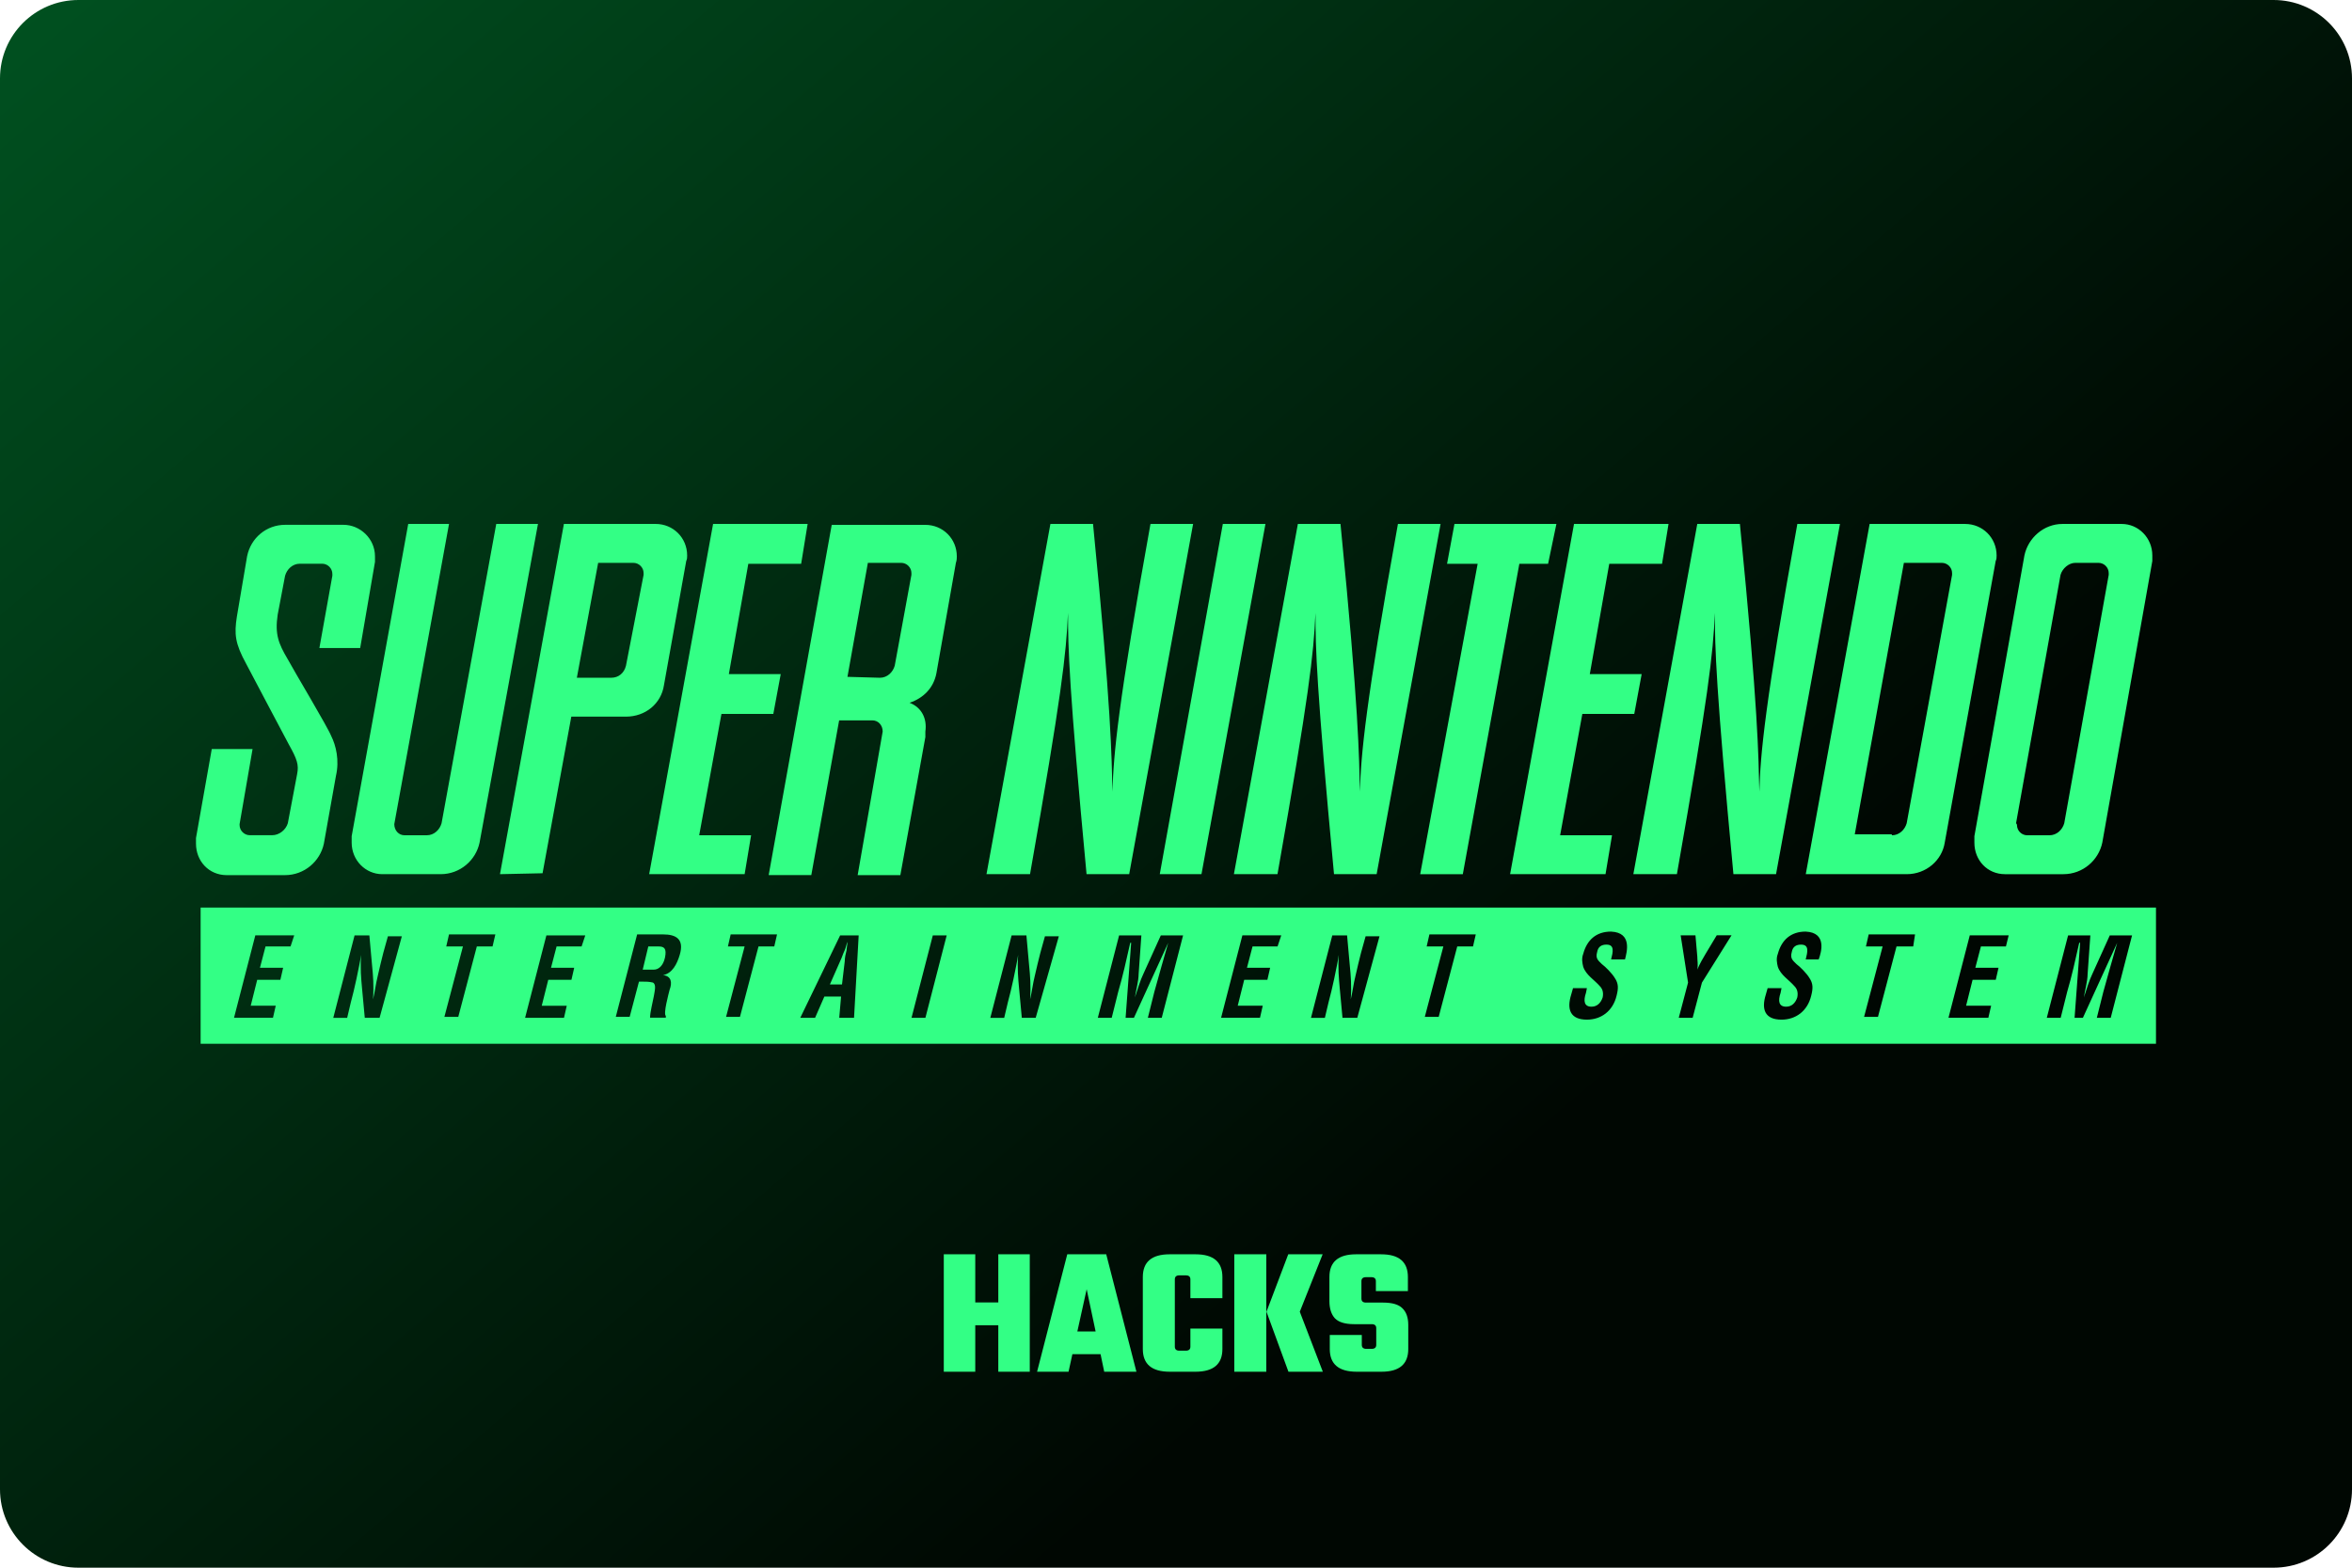
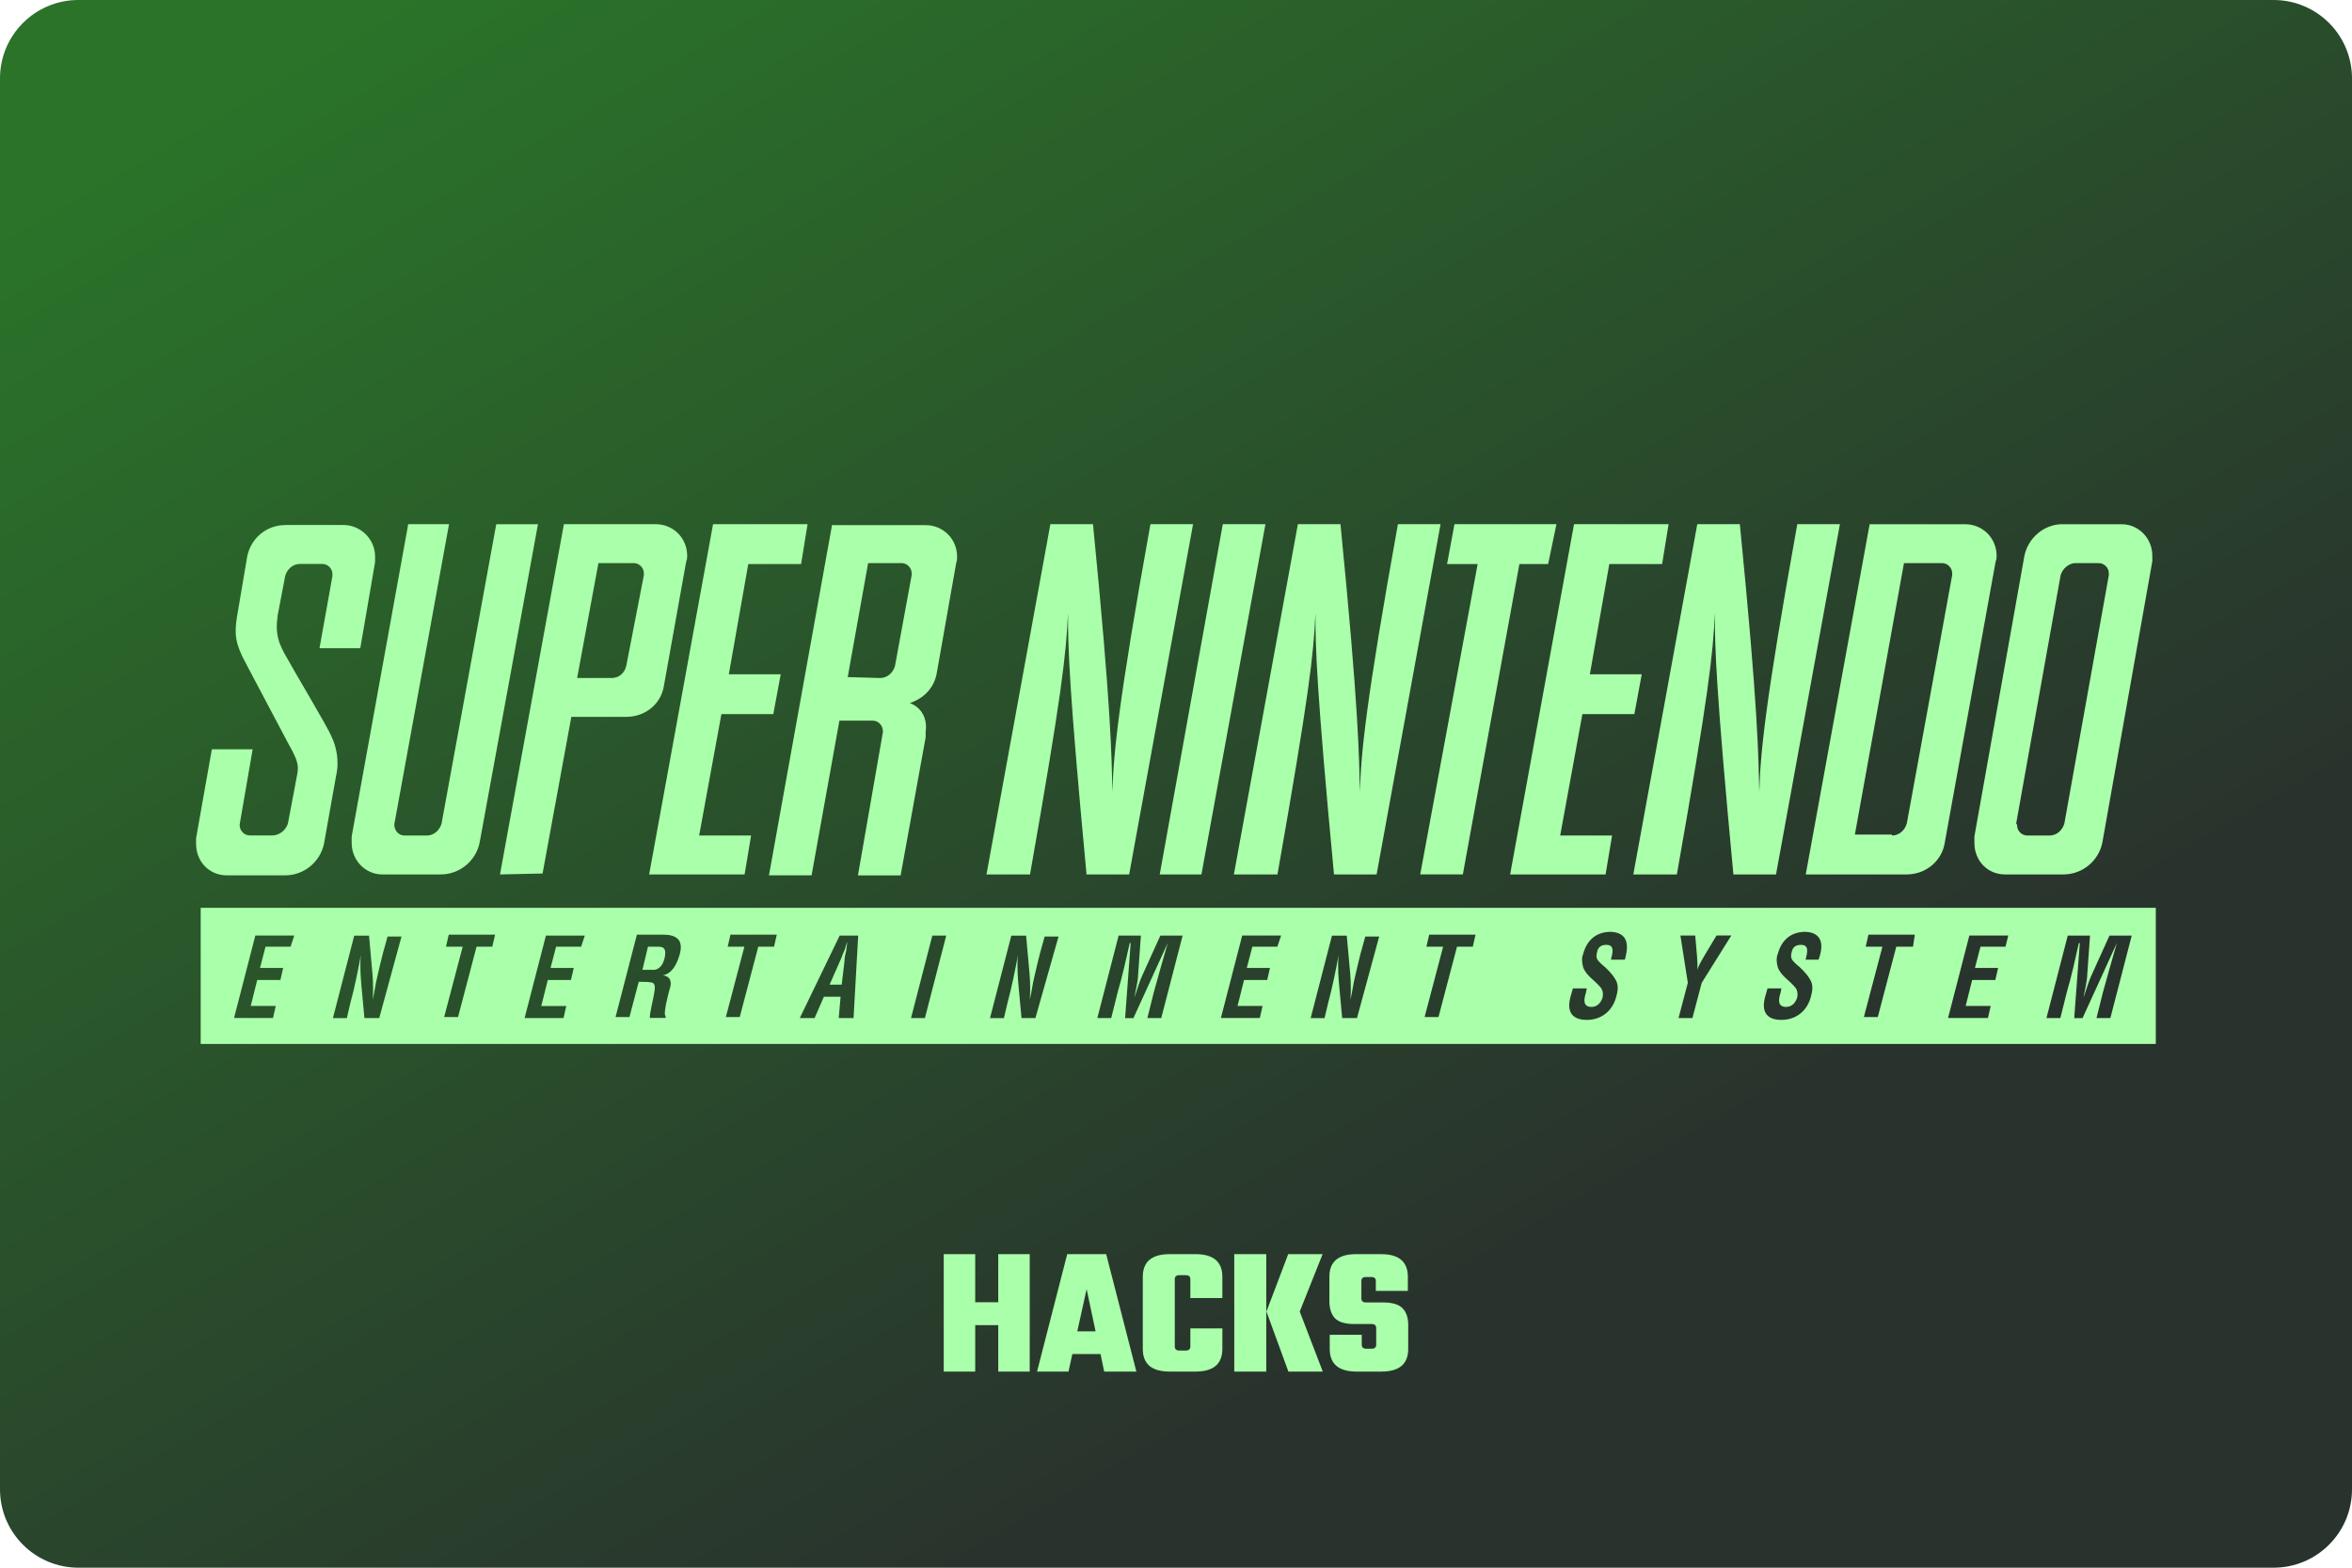
<svg xmlns="http://www.w3.org/2000/svg" width="480" height="320" version="1.1" viewBox="0 0 480 320" xml:space="preserve">
  <defs>
-     <linearGradient id="a" x2="65.708" y2="76.729" gradientTransform="scale(3.7795)" gradientUnits="userSpaceOnUse">
-       <stop stop-color="#005120" offset="0" />
-       <stop stop-color="#000702" offset="1" />
+     <linearGradient id="a" x1="21.41" x2="65.71" y1="2.214e-7" y2="76.73" gradientTransform="matrix(3.78 0 0 3.78 4.453e-6 -8.367e-7)" gradientUnits="userSpaceOnUse">
+       <stop stop-color="#2a7329" offset="0" />
+       <stop stop-color="#29332d" offset="1" />
    </linearGradient>
  </defs>
  <rect width="480" height="320" ry="16" fill="url(#a)" />
-   <path d="m83.312 106.95-11.543 63.736v1.322c0 3.595 2.833 6.43 6.24 6.43h11.92c3.97 0 7.179-2.835 7.939-6.43l11.92-65.059h-8.512l-11.16 61.09c-0.375 1.323-1.511 2.459-3.022 2.459h-4.543c-1.136 0-2.084-0.948-2.084-2.272l11.17-61.277h-8.326zm31.77 0-13.045 71.488 8.689-0.188 5.867-31.967h11.158c3.97 0 7.189-2.647 7.752-6.43l4.543-25.34c0.188-0.375 0.188-0.76 0.188-1.135 0-3.595-2.833-6.43-6.428-6.43h-18.725zm30.445 0-13.045 71.488h19.484l1.322-7.939h-10.596l4.543-24.777h10.586l1.512-8.127h-10.588l3.971-22.506h10.783l1.324-8.139h-19.297zm68.842 0-13.045 71.488h8.887c6.429-36.509 7.377-44.825 7.752-53.338 0 7.189 0.189 15.13 3.783 53.338h8.699l13.045-71.488h-8.699c-6.616 36.697-7.564 47.096-7.752 54.66-0.188-7.189-0.188-16.452-3.971-54.66zm35.186 0-12.867 71.488h8.512l13.055-71.488h-8.699zm15.316 0-13.055 71.488h8.896c6.429-36.509 7.377-44.825 7.752-53.338 0 7.189 0.189 15.13 3.783 53.338h8.699l13.047-71.488h-8.701c-6.616 36.697-7.564 47.096-7.752 54.66-0.188-7.189-0.188-16.452-3.971-54.66h-8.699zm31.957 0-1.512 8.139h6.242l-11.723 63.35h8.699l11.535-63.35h5.865l1.699-8.139h-20.807zm24.4 0-13.045 71.488h19.475l1.324-7.939h-10.588l4.533-24.777h10.596l1.512-8.127h-10.586l3.969-22.506h10.775l1.322-8.139h-19.287zm25.154 0-13.047 71.488h8.889c6.429-36.509 7.377-44.825 7.752-53.338 0 7.189 0.189 15.13 3.783 53.338h8.699l13.045-71.488h-8.699c-6.616 36.697-7.564 47.096-7.752 54.66-0.188-7.189-0.188-16.452-3.971-54.66zm35.176 0-13.035 71.488h20.609c3.97 0 7.189-2.835 7.752-6.43l10.398-57.494c0.188-0.375 0.188-0.76 0.188-1.135 0-3.595-2.835-6.43-6.43-6.43h-19.482zm39.342 0c-3.782 0-7.002 2.835-7.752 6.43l-10.211 57.307v1.322c0 3.595 2.647 6.43 6.242 6.43h11.92c3.97 0 7.179-2.835 7.939-6.43l10.211-57.494v-1.135c0-3.595-2.835-6.43-6.242-6.43h-12.107zm-362.72 0.178c-3.782 0-6.991 2.646-7.752 6.428l-2.084 12.295c-0.563 3.595-0.375 5.491 1.897 9.648 1.698 3.209 7.378 13.994 8.701 16.453 1.698 3.032 2.072 4.156 1.697 6.053l-1.897 10.023c-0.386 1.323-1.708 2.459-3.219 2.459h-4.543c-1.136 0-2.084-0.948-2.084-2.084v-0.188l2.647-15.316h-8.326l-3.219 18.162v1.135c0 3.595 2.646 6.429 6.24 6.439h11.92c3.97 0 7.179-2.833 7.939-6.428l2.459-13.807c0.75-3.22 8.97e-4 -6.24-0.947-8.137-0.75-1.896-7.565-13.244-8.889-15.703-1.896-3.209-2.645-5.105-2.051-9.096l1.51-7.939c0.375-1.323 1.511-2.459 3.022-2.459h4.543c1.136 0 2.084 0.948 2.084 2.084v0.375l-2.647 14.754h8.324l3.023-17.588v-1.137c0-3.595-3.023-6.428-6.43-6.428h-11.92zm111.56 0.01-12.867 71.488h8.699l5.68-31.582h6.803c1.136 0 2.084 0.948 2.084 2.272l-5.106 29.32h8.711l5.106-28.184v-1.137c0.375-2.647-0.762-4.917-3.221-5.865 2.834-0.948 4.918-3.033 5.481-6.055l3.971-22.506c0.188-0.563 0.188-0.947 0.188-1.322 0-3.595-2.833-6.43-6.428-6.43h-19.1zm-47.668 7.752h7.189c1.136 0 2.084 0.948 2.084 2.084v0.375l-3.596 18.537c-0.375 1.511-1.511 2.459-3.022 2.459h-7.002l4.346-23.455zm55.045 0h6.805c1.136 0 2.082 0.948 2.082 2.084v0.375l-3.406 18.537c-0.375 1.323-1.511 2.459-3.022 2.459l-6.627-0.188 4.168-23.268zm211.43 0h7.752c1.136 0 2.084 0.948 2.084 2.084v0.375l-9.262 50.691c-0.375 1.323-1.513 2.459-3.023 2.459h-0.01v-0.199h-7.564l10.023-55.41zm34.988 0h4.731c1.136 0 2.084 0.948 2.084 2.084v0.375l-9.074 50.691c-0.375 1.323-1.513 2.459-3.023 2.459h-4.543c-1.136 0-2.082-0.948-2.082-2.084 0 0 5e-5 -0.187-0.188-0.375l9.074-50.691c0.375-1.323 1.698-2.459 3.022-2.459zm-382.59 70.363v27.799h399.05v-27.799zm287.84 4.906c4.366 0.198 3.231 4.169 2.846 5.68h-2.834c0.375-1.511 0.76-3.022-0.949-3.022-0.948 0-1.698 0.374-1.897 1.51-0.375 1.323 0.189 1.698 0.949 2.459 0.761 0.563 2.084 1.896 2.647 2.834 0.761 1.136 0.761 2.085 0.375 3.596-0.761 3.22-3.221 4.918-6.055 4.918-3.407 0-4.157-2.084-3.219-5.106l0.375-1.324h2.834l-0.188 0.949c-0.563 1.698-0.376 2.834 1.135 2.834 1.136 0 1.896-0.761 2.272-1.897 0.188-0.948 1.5e-4 -1.698-0.562-2.272-1.136-1.323-2.833-2.272-3.406-3.971-0.188-0.761-0.375-1.698 0-2.647 0.761-2.834 2.646-4.543 5.678-4.543zm39.719 0c4.355 0.198 3.219 4.169 2.656 5.68h-2.647c0.375-1.511 0.762-3.022-0.947-3.022-0.948 0-1.698 0.374-1.897 1.51-0.375 1.323 0.189 1.698 0.949 2.459 0.761 0.563 2.084 1.896 2.647 2.834 0.761 1.136 0.761 2.085 0.375 3.596-0.761 3.22-3.221 4.918-6.055 4.918-3.407 0-4.157-2.084-3.219-5.106l0.375-1.324h2.834l-0.188 0.949c-0.563 1.698-0.376 2.834 1.135 2.834 1.136 0 1.896-0.761 2.272-1.897 0.188-0.948 1.5e-4 -1.698-0.562-2.272-1.136-1.323-2.833-2.272-3.406-3.971-0.188-0.761-0.375-1.698 0-2.647 0.761-2.834 2.646-4.543 5.678-4.543zm-276.87 0.574h9.459l-0.572 2.459h-3.209l-3.783 14.367h-2.834l3.783-14.367h-3.408l0.564-2.459zm38.395 0h5.293c2.647 0 4.354 0.947 3.406 4.156-0.563 1.896-1.51 3.783-3.406 4.158 1.698 0.188 1.897 1.511 1.324 3.022-0.188 0.761-1.324 4.918-0.762 5.293v0.375h-3.219c0-1.136 0.562-3.22 0.76-4.346 0.188-1.136 0.563-2.459-0.188-2.834-0.761-0.188-1.511-0.188-2.272-0.188h-0.562l-1.897 7.189h-2.834l4.356-16.826zm19.088 0h9.461l-0.562 2.459h-3.219l-3.783 14.367h-2.834l3.783-14.367h-3.408l0.562-2.459zm142.6 0h9.461l-0.562 2.459h-3.219l-3.783 14.367h-2.834l3.783-14.367h-3.408l0.562-2.459zm89.648 0h9.461l-0.375 2.459h-3.406l-3.783 14.367h-2.834l3.783-14.367h-3.408zm-31.008 0.176h3.022l-6.043 9.66-1.897 7.189h-2.834l1.897-7.189-1.512-9.648h3.022l0.377 4.344c0 0.761 0.188 1.698 0 2.647 0.563-1.323 1.135-2.271 1.697-3.219l2.272-3.783zm-298.25 0.012h7.939l-0.75 2.272h-5.106l-1.137 4.344h4.731l-0.562 2.459h-4.731l-1.324 5.293h5.107l-0.564 2.459h-7.949l4.346-16.826zm201.44 0h7.939l-0.762 2.272h-5.106l-1.135 4.344h4.731l-0.562 2.459h-4.731l-1.324 5.293h5.106l-0.562 2.459h-7.939l4.346-16.826zm148.45 0h7.939l-0.562 2.272h-5.106l-1.137 4.344h4.731l-0.562 2.459h-4.731l-1.324 5.293h5.107l-0.564 2.459h-8.137l4.346-16.826zm-290.49 0.01h7.939l-0.752 2.262h-5.106l-1.135 4.344h4.731l-0.562 2.459h-4.731l-1.334 5.305h5.106l-0.562 2.459h-7.939l4.346-16.828zm59.953 0h3.781l-0.947 16.828h-3.022l0.375-4.346h-3.408l-1.897 4.346h-3.022l8.139-16.828zm18.91 0h2.834l-4.344 16.828h-2.836zm38.02 0h4.543l-0.562 7.939c0 1.323-0.562 3.407-0.76 4.731 0.563-1.698 1.135-3.595 1.697-4.731l3.596-7.939h4.543l-4.356 16.828h-2.834l1.322-5.293c0.948-3.407 1.896-6.804 2.834-10.023l-7 15.316h-1.699l1.135-15.316h-0.188c-0.761 3.407-1.511 6.804-2.459 10.023l-1.322 5.293h-2.834l4.344-16.828zm193.67 0h4.543l-0.562 7.939c0 1.323-0.564 3.407-0.762 4.731 0.563-1.698 1.137-3.595 1.699-4.731l3.594-7.939h4.543l-4.356 16.828h-2.834l1.324-5.293c0.948-3.407 1.896-6.804 2.834-10.023l-7.002 15.316h-1.699l1.137-15.316h-0.188c-0.761 3.407-1.511 6.804-2.459 10.023l-1.324 5.293h-2.834l4.346-16.828zm-349.7 0.01h3.022l0.562 6.242c0.188 1.896 0.375 3.971 0.188 6.805 0.375-1.511 0.564-3.22 0.949-4.731 0.375-1.698 0.76-3.22 1.135-4.731l0.949-3.408h2.844l-4.543 16.641h-3.022l-0.562-6.055c-0.188-2.084-0.375-3.969-0.188-6.803-0.188 1.323-0.564 3.022-0.949 4.918-0.375 1.698-0.76 3.407-1.135 4.731l-0.762 3.219h-2.834l4.346-16.828zm134.09 0h3.022l0.562 6.242c0.188 1.896 0.375 3.971 0.188 6.805 0.375-1.511 0.562-3.22 0.947-4.731 0.375-1.698 0.762-3.22 1.137-4.731l0.947-3.408h2.834l-4.719 16.641h-2.836l-0.562-6.055c-0.188-2.084-0.375-3.969-0.188-6.803-0.188 1.323-0.562 3.022-0.947 4.918-0.375 1.698-0.762 3.407-1.137 4.731l-0.76 3.219h-2.834l4.346-16.828zm65.443 0h3.022l0.562 6.242c0.188 1.896 0.375 3.971 0.188 6.805 0.375-1.511 0.564-3.22 0.949-4.731 0.375-1.698 0.76-3.22 1.135-4.731l0.947-3.408h2.836l-4.533 16.641h-3.022l-0.562-6.055c-0.188-2.084-0.375-3.969-0.188-6.803-0.188 1.323-0.564 3.022-0.949 4.918-0.375 1.698-0.76 3.407-1.135 4.731l-0.762 3.219h-2.834l4.346-16.828zm-98.932 1.303c-0.188 0.375-0.375 1.324-0.562 1.699-0.375 0.761-0.564 1.511-0.949 2.272l-2.084 4.731h2.471l0.562-4.731c0-0.761 0.187-1.511 0.375-2.272 0-0.375 0.188-1.324 0.188-1.699zm-40.656 0.949-1.137 4.731h2.272c0.948 0 1.896-0.761 2.272-2.459 0.386-1.896-0.187-2.272-1.322-2.272z" fill="#33ff85" />
-   <path d="m192.61 256.03v23.969h6.422v-9.482h4.703v9.482h6.422v-23.969h-6.422v9.82h-4.703v-9.82zm25.199 0-6.16 23.969h6.422l0.785-3.584h5.748l0.748 3.584h6.57l-6.16-23.969h-7.953zm20.908 0c-3.659 0-5.488 1.545-5.488 4.631v14.709c0 3.086 1.83 4.629 5.488 4.629h5.264c3.659 0 5.488-1.543 5.488-4.629v-4.182h-6.533v3.695c0 0.548-0.311 0.822-0.934 0.822h-1.307c-0.622 0-0.934-0.275-0.934-0.822v-13.738c0-0.548 0.311-0.82 0.934-0.82h1.307c0.622 0 0.934 0.273 0.934 0.82v3.846h6.533v-4.33c0-3.086-1.83-4.631-5.488-4.631h-5.264zm13.178 0v23.969h6.533v-23.969zm11.014 0-4.443 11.723 4.481 12.246h7.018l-4.703-12.246 4.666-11.723zm13.85 0c-3.634 0-5.449 1.545-5.449 4.631v4.928c0 1.518 0.372 2.688 1.119 3.51 0.772 0.796 2.078 1.193 3.92 1.193h3.584c0.622 0 0.934 0.275 0.934 0.822v3.397c0 0.548-0.311 0.822-0.934 0.822h-1.082c-0.622 0-0.934-0.275-0.934-0.822v-2.016h-6.533v2.875c0 3.086 1.83 4.629 5.488 4.629h5.076c3.634 0 5.451-1.543 5.451-4.629v-4.928c0-1.493-0.399-2.627-1.195-3.398-0.772-0.772-2.078-1.156-3.92-1.156h-3.508c-0.622 0-0.934-0.275-0.934-0.822v-3.547c0-0.548 0.311-0.82 0.934-0.82h1.082c0.622 0 0.934 0.273 0.934 0.82v2.016h6.533v-2.873c0-3.086-1.817-4.631-5.451-4.631h-5.115zm-54.99 7.131 1.828 8.625h-3.732z" fill="#33ff85" />
+   <path d="m83.31 107-11.54 63.74v1.322c0 3.595 2.833 6.43 6.24 6.43h11.92c3.97 0 7.179-2.835 7.94-6.43l11.92-65.06h-8.512l-11.16 61.09c-0.375 1.323-1.511 2.459-3.022 2.459h-4.543c-1.136 0-2.084-0.948-2.084-2.272l11.17-61.28h-8.326zm31.77 0-13.04 71.49 8.689-0.188 5.867-31.97h11.16c3.97 0 7.189-2.647 7.752-6.43l4.543-25.34c0.188-0.375 0.188-0.76 0.188-1.135 0-3.595-2.833-6.43-6.428-6.43h-18.72zm30.44 0-13.04 71.49h19.48l1.322-7.939h-10.6l4.543-24.78h10.59l1.512-8.127h-10.59l3.971-22.51h10.78l1.324-8.139h-19.3zm68.84 0-13.04 71.49h8.887c6.429-36.51 7.377-44.82 7.752-53.34 0 7.189 0.189 15.13 3.783 53.34h8.699l13.04-71.49h-8.699c-6.616 36.7-7.564 47.1-7.752 54.66-0.188-7.189-0.189-16.45-3.971-54.66zm35.19 0-12.87 71.49h8.512l13.06-71.49h-8.699zm15.32 0-13.06 71.49h8.896c6.429-36.51 7.377-44.82 7.752-53.34 0 7.189 0.189 15.13 3.783 53.34h8.699l13.05-71.49h-8.701c-6.616 36.7-7.564 47.1-7.752 54.66-0.188-7.189-0.189-16.45-3.971-54.66h-8.699zm31.96 0-1.512 8.139h6.242l-11.72 63.35h8.699l11.54-63.35h5.865l1.699-8.139h-20.81zm24.4 0-13.04 71.49h19.48l1.324-7.939h-10.59l4.533-24.78h10.6l1.512-8.127h-10.59l3.969-22.51h10.78l1.322-8.139h-19.29zm25.15 0-13.05 71.49h8.889c6.429-36.51 7.377-44.82 7.752-53.34 0 7.189 0.189 15.13 3.783 53.34h8.699l13.04-71.49h-8.699c-6.616 36.7-7.564 47.1-7.752 54.66-0.188-7.189-0.189-16.45-3.971-54.66zm35.18 0-13.04 71.49h20.61c3.97 0 7.189-2.835 7.752-6.43l10.4-57.49c0.188-0.375 0.188-0.76 0.188-1.135 0-3.595-2.835-6.43-6.43-6.43h-19.48zm39.34 0c-3.782 0-7.002 2.835-7.752 6.43l-10.21 57.31v1.322c0 3.595 2.648 6.43 6.242 6.43h11.92c3.97 0 7.179-2.835 7.939-6.43l10.21-57.49v-1.135c0-3.595-2.835-6.43-6.242-6.43h-12.11zm-362.7 0.178c-3.782 0-6.991 2.646-7.752 6.428l-2.084 12.3c-0.563 3.595-0.375 5.491 1.896 9.648 1.698 3.209 7.378 13.99 8.701 16.45 1.698 3.032 2.072 4.156 1.697 6.053l-1.896 10.02c-0.386 1.323-1.708 2.459-3.219 2.459h-4.543c-1.136 0-2.084-0.948-2.084-2.084v-0.188l2.646-15.32h-8.326l-3.219 18.16v1.135c0 3.595 2.646 6.429 6.24 6.44h11.92c3.97 0 7.179-2.833 7.94-6.428l2.459-13.81c0.75-3.22 8.97e-4 -6.24-0.947-8.137-0.75-1.896-7.565-13.24-8.889-15.7-1.896-3.209-2.645-5.105-2.051-9.096l1.51-7.939c0.375-1.323 1.511-2.459 3.022-2.459h4.543c1.136 0 2.084 0.948 2.084 2.084v0.375l-2.646 14.75h8.324l3.023-17.59v-1.137c0-3.595-3.023-6.428-6.43-6.428h-11.92zm111.6 0.01-12.87 71.49h8.699l5.68-31.58h6.803c1.136 0 2.084 0.948 2.084 2.272l-5.106 29.32h8.711l5.106-28.18v-1.137c0.375-2.646-0.762-4.917-3.221-5.865 2.834-0.948 4.918-3.033 5.48-6.055l3.971-22.51c0.188-0.563 0.188-0.947 0.188-1.322 0-3.595-2.833-6.43-6.428-6.43h-19.1zm-47.67 7.752h7.189c1.136 0 2.084 0.948 2.084 2.084v0.375l-3.596 18.54c-0.375 1.511-1.511 2.459-3.022 2.459h-7.002l4.346-23.46zm55.04 0h6.805c1.136 0 2.082 0.948 2.082 2.084v0.375l-3.406 18.54c-0.375 1.323-1.511 2.459-3.022 2.459l-6.627-0.188 4.168-23.27zm211.4 0h7.752c1.136 0 2.084 0.948 2.084 2.084v0.375l-9.262 50.69c-0.375 1.323-1.513 2.459-3.023 2.459h-0.01v-0.199h-7.564l10.02-55.41zm34.99 0h4.73c1.136 0 2.084 0.948 2.084 2.084v0.375l-9.074 50.69c-0.375 1.323-1.513 2.459-3.023 2.459h-4.543c-1.136 0-2.082-0.948-2.082-2.084 0 0 5e-5 -0.187-0.188-0.375l9.074-50.69c0.375-1.323 1.698-2.459 3.022-2.459zm-382.6 70.36v27.8h399v-27.8zm287.8 4.906c4.366 0.198 3.231 4.169 2.846 5.68h-2.834c0.375-1.511 0.76-3.022-0.949-3.022-0.948 0-1.698 0.374-1.896 1.51-0.375 1.323 0.189 1.698 0.949 2.459 0.761 0.563 2.084 1.896 2.646 2.834 0.761 1.136 0.76 2.085 0.375 3.596-0.761 3.22-3.221 4.918-6.055 4.918-3.407 0-4.156-2.084-3.219-5.106l0.375-1.324h2.834l-0.188 0.949c-0.563 1.698-0.376 2.834 1.135 2.834 1.136 0 1.896-0.761 2.272-1.896 0.188-0.948 1.5e-4 -1.698-0.562-2.272-1.136-1.323-2.833-2.272-3.406-3.971-0.188-0.761-0.375-1.698 0-2.646 0.761-2.834 2.646-4.543 5.678-4.543zm39.72 0c4.355 0.198 3.219 4.169 2.656 5.68h-2.646c0.375-1.511 0.761-3.022-0.947-3.022-0.948 0-1.698 0.374-1.896 1.51-0.375 1.323 0.189 1.698 0.949 2.459 0.761 0.563 2.084 1.896 2.646 2.834 0.761 1.136 0.76 2.085 0.375 3.596-0.761 3.22-3.221 4.918-6.055 4.918-3.407 0-4.156-2.084-3.219-5.106l0.375-1.324h2.834l-0.188 0.949c-0.563 1.698-0.376 2.834 1.135 2.834 1.136 0 1.896-0.761 2.272-1.896 0.188-0.948 1.5e-4 -1.698-0.562-2.272-1.136-1.323-2.833-2.272-3.406-3.971-0.188-0.761-0.375-1.698 0-2.646 0.761-2.834 2.646-4.543 5.678-4.543zm-276.9 0.574h9.459l-0.572 2.459h-3.209l-3.783 14.37h-2.834l3.783-14.37h-3.408l0.564-2.459zm38.4 0h5.293c2.646 0 4.354 0.947 3.406 4.156-0.563 1.896-1.51 3.783-3.406 4.158 1.698 0.188 1.897 1.511 1.324 3.022-0.188 0.761-1.324 4.918-0.762 5.293v0.375h-3.219c0-1.136 0.562-3.22 0.76-4.346 0.188-1.136 0.563-2.459-0.188-2.834-0.761-0.188-1.511-0.188-2.272-0.188h-0.562l-1.896 7.189h-2.834l4.356-16.83zm19.09 0h9.461l-0.562 2.459h-3.219l-3.783 14.37h-2.834l3.783-14.37h-3.408l0.562-2.459zm142.6 0h9.461l-0.562 2.459h-3.219l-3.783 14.37h-2.834l3.783-14.37h-3.408l0.562-2.459zm89.65 0h9.461l-0.375 2.459h-3.406l-3.783 14.37h-2.834l3.783-14.37h-3.408zm-31.01 0.176h3.022l-6.043 9.66-1.896 7.189h-2.834l1.896-7.189-1.512-9.648h3.022l0.377 4.344c0 0.761 0.188 1.698 0 2.646 0.563-1.323 1.135-2.271 1.697-3.219l2.272-3.783zm-298.2 0.012h7.94l-0.75 2.272h-5.106l-1.137 4.344h4.73l-0.562 2.459h-4.73l-1.324 5.293h5.107l-0.564 2.459h-7.949l4.346-16.83zm201.4 0h7.939l-0.762 2.272h-5.106l-1.135 4.344h4.73l-0.562 2.459h-4.73l-1.324 5.293h5.106l-0.562 2.459h-7.94l4.346-16.83zm148.4 0h7.939l-0.562 2.272h-5.106l-1.137 4.344h4.73l-0.562 2.459h-4.73l-1.324 5.293h5.107l-0.565 2.459h-8.137l4.346-16.83zm-290.5 0.01h7.939l-0.752 2.262h-5.106l-1.135 4.344h4.73l-0.562 2.459h-4.73l-1.334 5.305h5.106l-0.562 2.459h-7.939l4.346-16.83zm59.95 0h3.781l-0.947 16.83h-3.022l0.375-4.346h-3.408l-1.896 4.346h-3.022l8.139-16.83zm18.91 0h2.834l-4.344 16.83h-2.836zm38.02 0h4.543l-0.562 7.939c0 1.323-0.562 3.407-0.76 4.73 0.563-1.698 1.135-3.595 1.697-4.73l3.596-7.939h4.543l-4.356 16.83h-2.834l1.322-5.293c0.948-3.407 1.896-6.804 2.834-10.02l-7 15.32h-1.699l1.135-15.32h-0.188c-0.761 3.407-1.511 6.804-2.459 10.02l-1.322 5.293h-2.834l4.344-16.83zm193.7 0h4.543l-0.562 7.939c0 1.323-0.564 3.407-0.762 4.73 0.563-1.698 1.137-3.595 1.699-4.73l3.594-7.939h4.543l-4.356 16.83h-2.834l1.324-5.293c0.948-3.407 1.896-6.804 2.834-10.02l-7.002 15.32h-1.699l1.137-15.32h-0.188c-0.761 3.407-1.511 6.804-2.459 10.02l-1.324 5.293h-2.834l4.346-16.83zm-349.7 0.01h3.022l0.562 6.242c0.188 1.896 0.375 3.971 0.188 6.805 0.375-1.511 0.564-3.22 0.949-4.73 0.375-1.698 0.76-3.22 1.135-4.73l0.949-3.408h2.844l-4.543 16.64h-3.022l-0.562-6.055c-0.188-2.084-0.375-3.969-0.188-6.803-0.188 1.323-0.564 3.022-0.949 4.918-0.375 1.698-0.76 3.407-1.135 4.73l-0.762 3.219h-2.834l4.346-16.83zm134.1 0h3.022l0.562 6.242c0.188 1.896 0.375 3.971 0.188 6.805 0.375-1.511 0.562-3.22 0.947-4.73 0.375-1.698 0.762-3.22 1.137-4.73l0.947-3.408h2.834l-4.719 16.64h-2.836l-0.562-6.055c-0.188-2.084-0.375-3.969-0.188-6.803-0.188 1.323-0.562 3.022-0.947 4.918-0.375 1.698-0.762 3.407-1.137 4.73l-0.76 3.219h-2.834l4.346-16.83zm65.44 0h3.022l0.562 6.242c0.188 1.896 0.375 3.971 0.188 6.805 0.375-1.511 0.564-3.22 0.949-4.73 0.375-1.698 0.76-3.22 1.135-4.73l0.947-3.408h2.836l-4.533 16.64h-3.022l-0.562-6.055c-0.188-2.084-0.375-3.969-0.188-6.803-0.188 1.323-0.564 3.022-0.949 4.918-0.375 1.698-0.76 3.407-1.135 4.73l-0.762 3.219h-2.834l4.346-16.83zm-98.93 1.303c-0.188 0.375-0.375 1.324-0.562 1.699-0.375 0.761-0.564 1.511-0.949 2.272l-2.084 4.73h2.471l0.562-4.73c0-0.761 0.187-1.511 0.375-2.272 0-0.375 0.188-1.324 0.188-1.699zm-40.66 0.949-1.137 4.73h2.272c0.948 0 1.896-0.761 2.272-2.459 0.386-1.896-0.187-2.272-1.322-2.272z" fill="#afa" />
+   <path d="m192.6 256v23.97h6.422v-9.482h4.703v9.482h6.422v-23.97h-6.422v9.82h-4.703v-9.82zm25.2 0-6.16 23.97h6.422l0.785-3.584h5.748l0.748 3.584h6.57l-6.16-23.97h-7.953zm20.91 0c-3.659 0-5.488 1.545-5.488 4.631v14.71c0 3.086 1.83 4.629 5.488 4.629h5.264c3.659 0 5.488-1.543 5.488-4.629v-4.182h-6.533v3.695c0 0.548-0.311 0.822-0.934 0.822h-1.307c-0.622 0-0.934-0.275-0.934-0.822v-13.74c0-0.548 0.311-0.82 0.934-0.82h1.307c0.622 0 0.934 0.273 0.934 0.82v3.846h6.533v-4.33c0-3.086-1.83-4.631-5.488-4.631h-5.264zm13.18 0v23.97h6.533v-23.97zm11.01 0-4.443 11.72 4.48 12.25h7.018l-4.703-12.25 4.666-11.72zm13.85 0c-3.634 0-5.449 1.545-5.449 4.631v4.928c0 1.518 0.372 2.688 1.119 3.51 0.772 0.796 2.078 1.193 3.92 1.193h3.584c0.622 0 0.934 0.275 0.934 0.822v3.396c0 0.548-0.311 0.822-0.934 0.822h-1.082c-0.622 0-0.934-0.275-0.934-0.822v-2.016h-6.533v2.875c0 3.086 1.83 4.629 5.488 4.629h5.076c3.634 0 5.451-1.543 5.451-4.629v-4.928c0-1.493-0.399-2.627-1.195-3.398-0.772-0.772-2.078-1.156-3.92-1.156h-3.508c-0.622 0-0.934-0.275-0.934-0.822v-3.547c0-0.548 0.311-0.82 0.934-0.82h1.082c0.622 0 0.934 0.273 0.934 0.82v2.016h6.533v-2.873c0-3.086-1.817-4.631-5.451-4.631h-5.115zm-54.99 7.131 1.828 8.625h-3.732z" fill="#afa" />
</svg>
